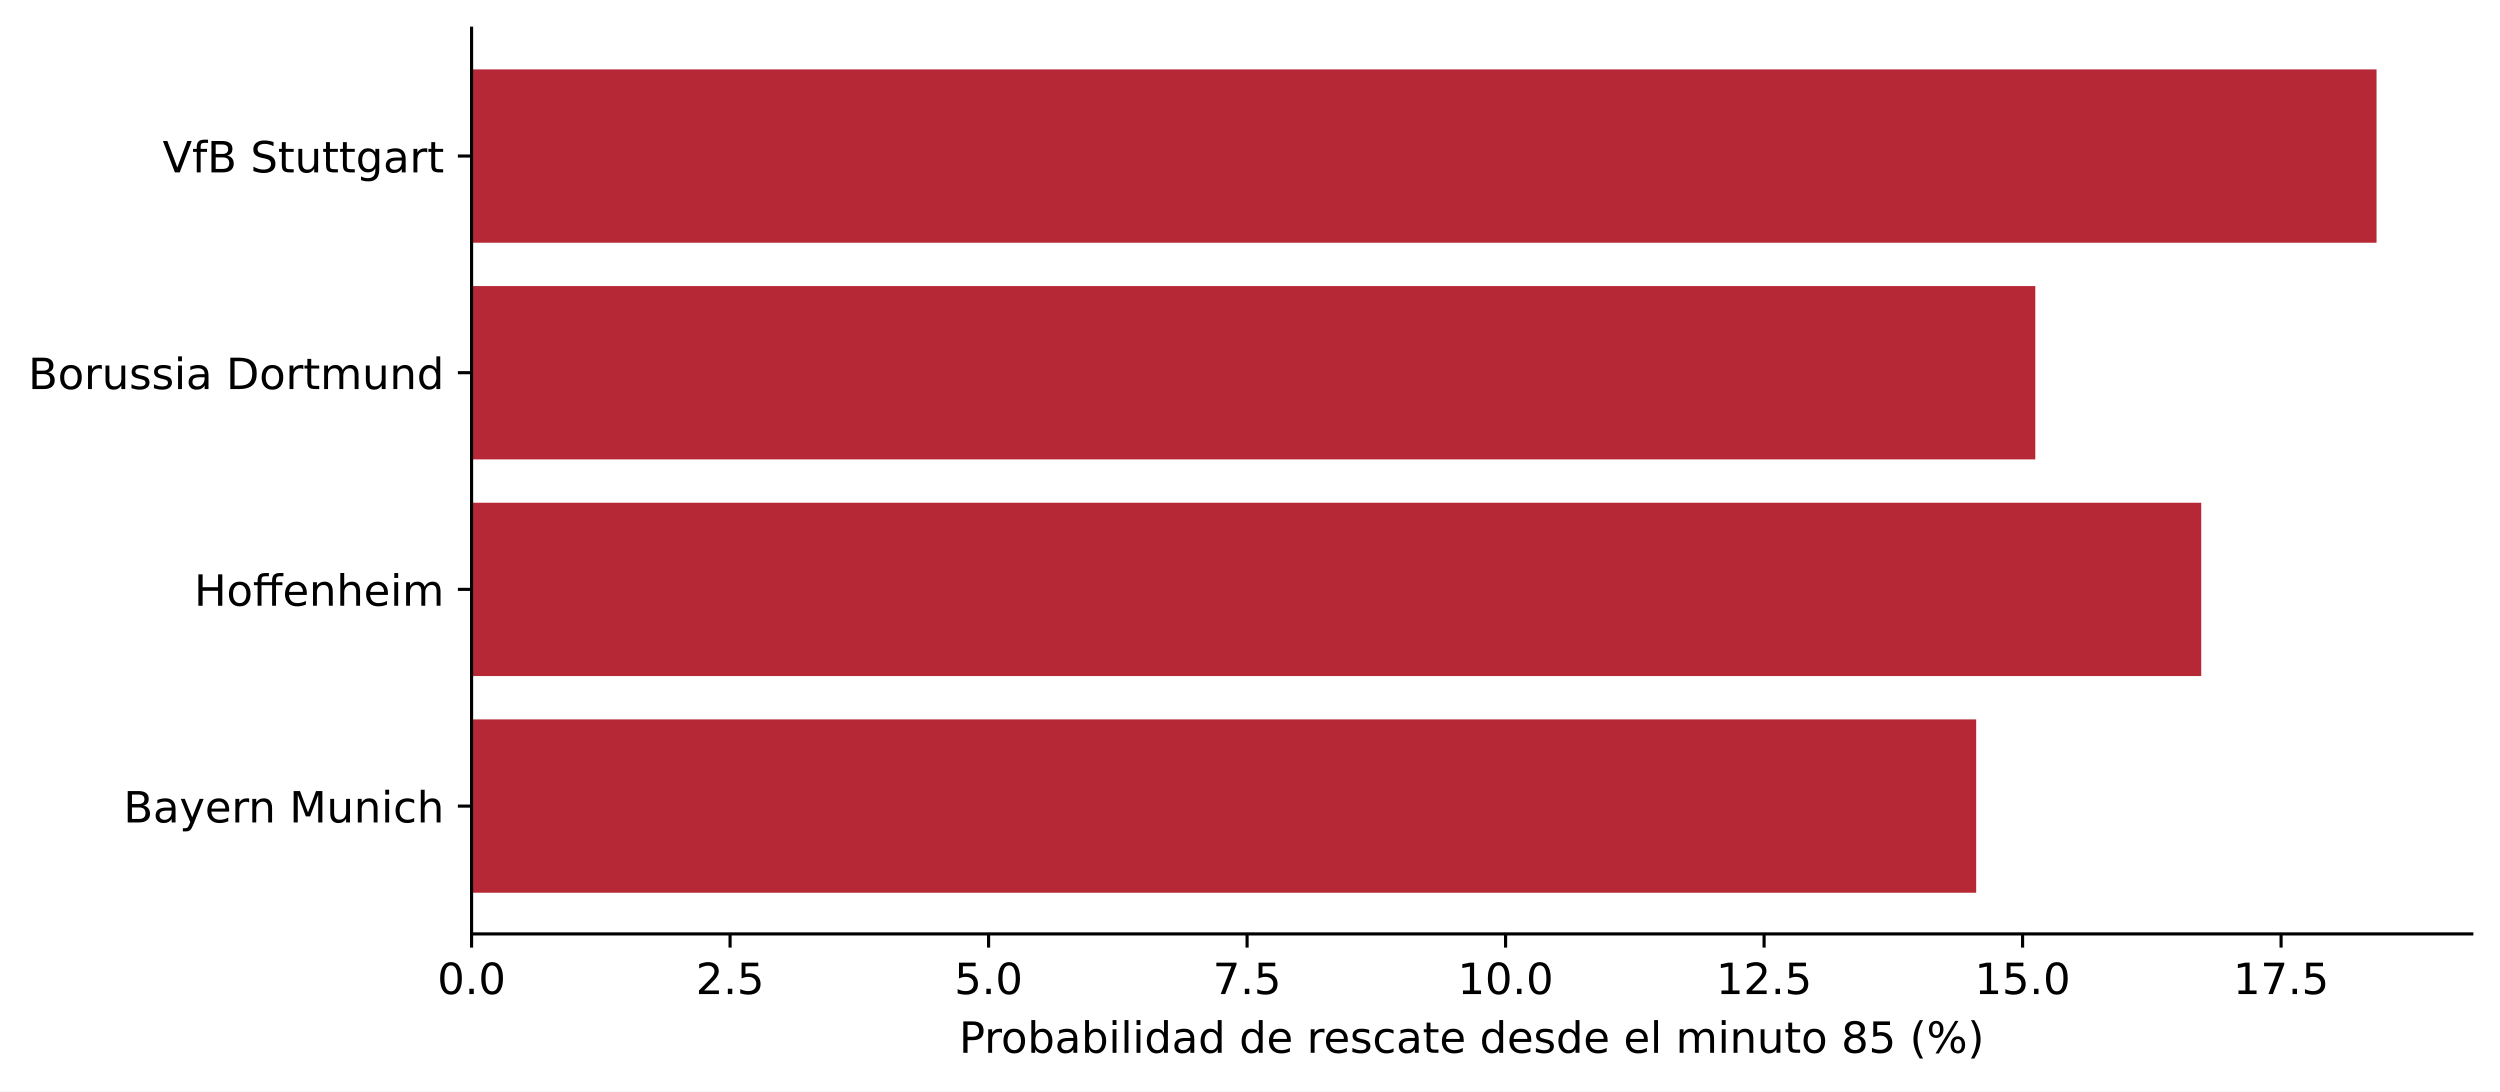
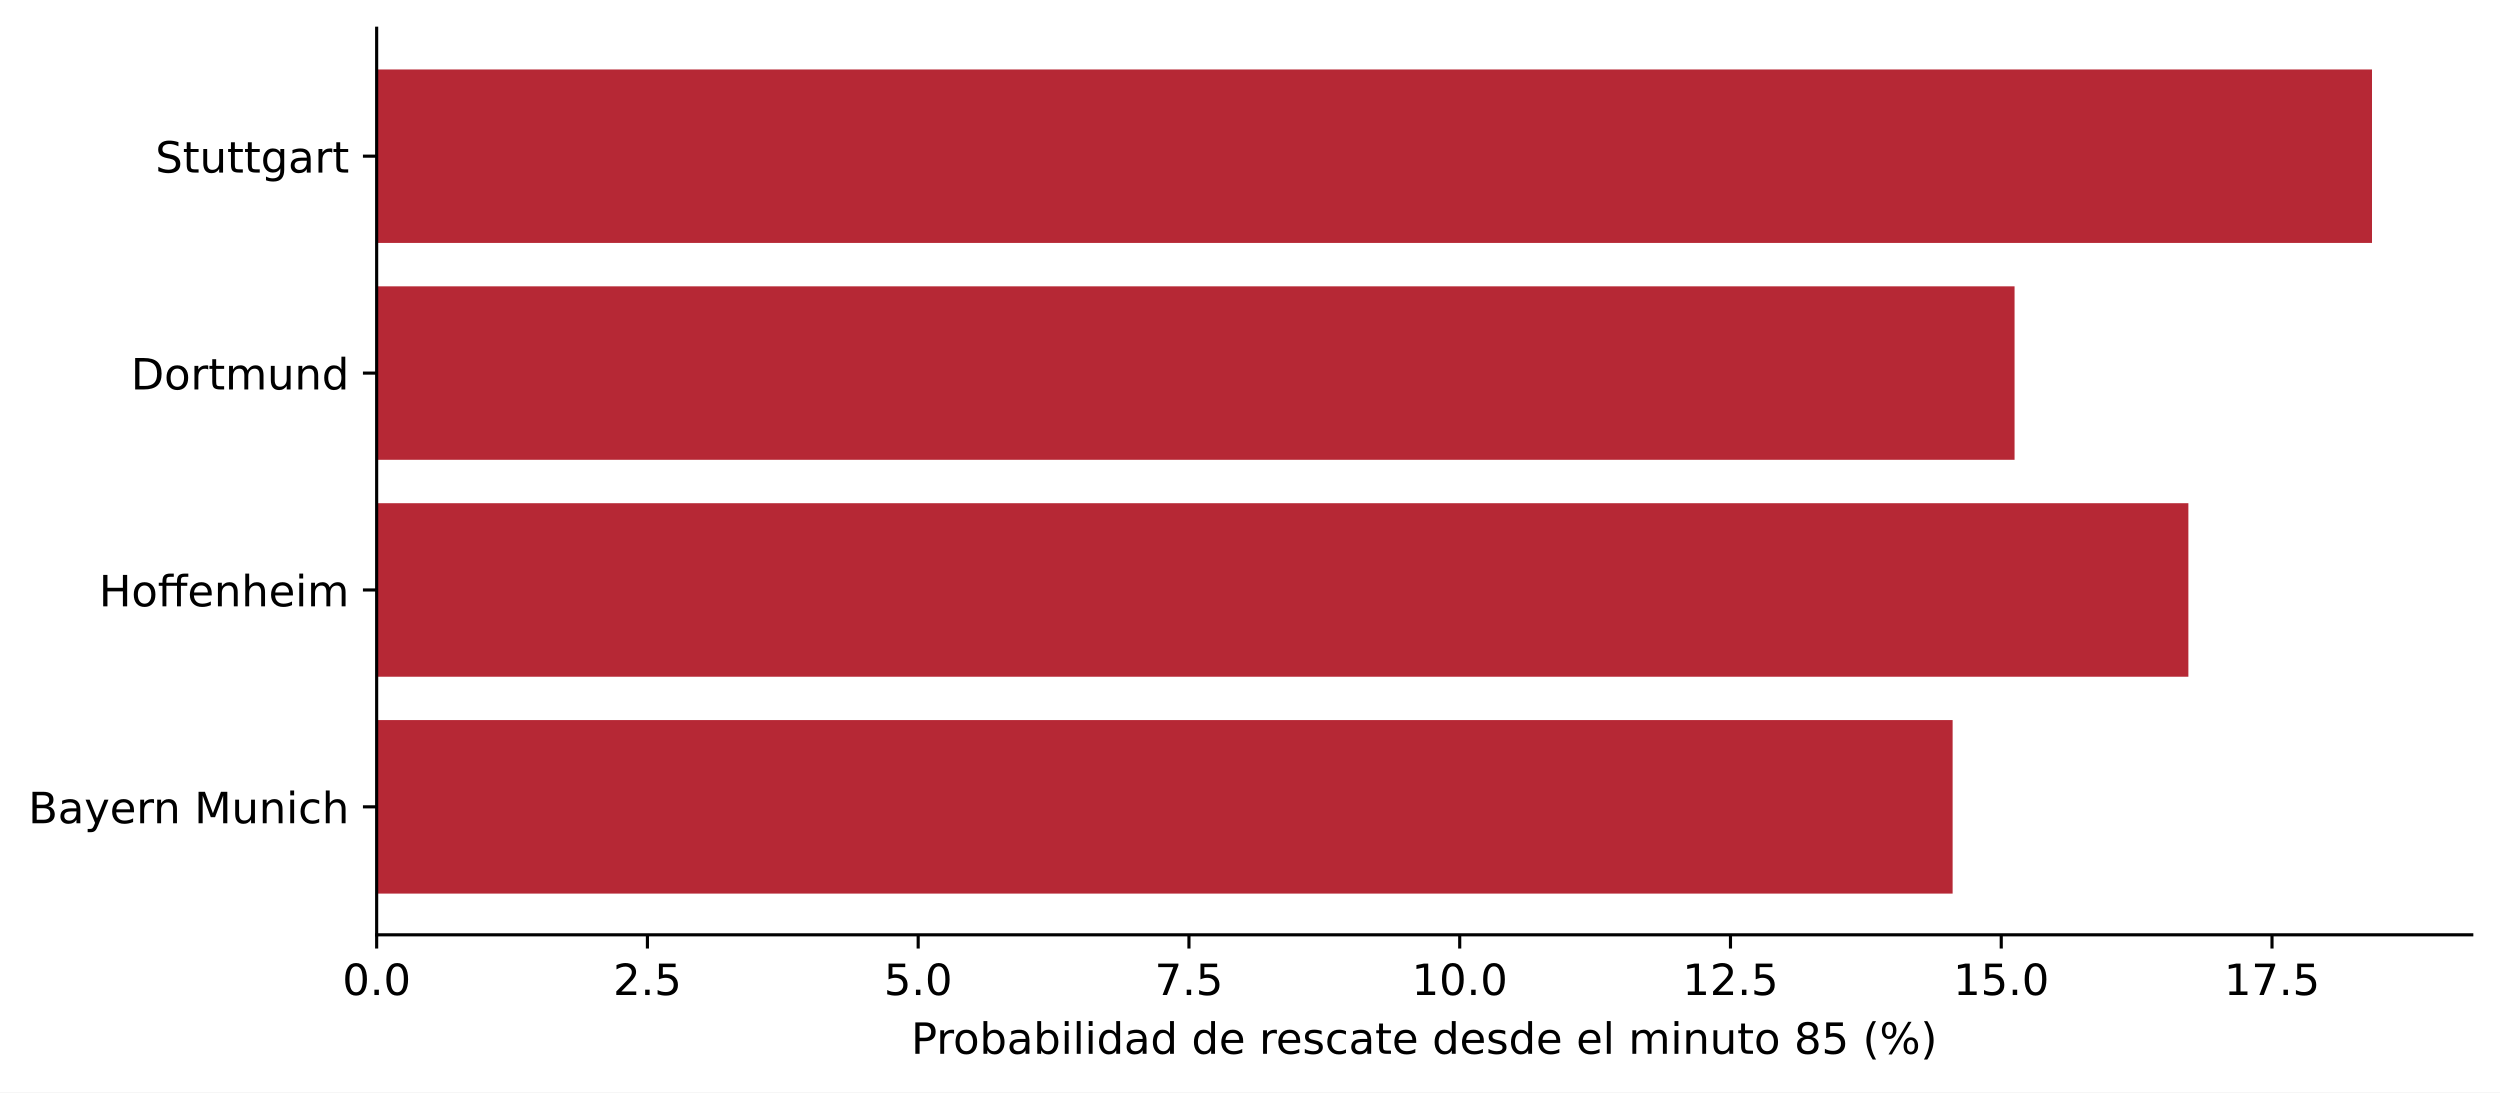
- <svg xmlns="http://www.w3.org/2000/svg" xmlns:xlink="http://www.w3.org/1999/xlink" width="638.28pt" height="278.641pt" viewBox="0 0 638.28 278.641" version="1.1">
+ <svg xmlns="http://www.w3.org/2000/svg" xmlns:xlink="http://www.w3.org/1999/xlink" width="637.668pt" height="278.641pt" viewBox="0 0 637.668 278.641" version="1.1">
  <defs>
    <style type="text/css">*{stroke-linejoin: round; stroke-linecap: butt}</style>
  </defs>
  <g id="figure_1">
    <g id="patch_1">
-       <path d="M 0 278.641  L 638.28 278.641  L 638.28 0  L 0 0  z " style="fill: #ffffff" />
+       <path d="M 0 278.641  L 637.668 278.641  L 637.668 0  L 0 0  z " style="fill: #ffffff" />
    </g>
    <g id="axes_1">
      <g id="patch_2">
-         <path d="M 120.4 238.44  L 631.08 238.44  L 631.08 7.2  L 120.4 7.2  z " style="fill: #ffffff" />
+         <path d="M 96.073 238.44  L 630.468 238.44  L 630.468 7.2  L 96.073 7.2  z " style="fill: #ffffff" />
      </g>
      <g id="patch_3">
-         <path d="M 120.4 227.929  L 504.54 227.929  L 504.54 183.673  L 120.4 183.673  z " clip-path="url(#p6937593d9c)" style="fill: #b62835" />
+         <path d="M 96.073 227.929  L 498.052 227.929  L 498.052 183.673  L 96.073 183.673  z " clip-path="url(#p69a62a0bf5)" style="fill: #b62835" />
      </g>
      <g id="patch_4">
-         <path d="M 120.4 172.609  L 562.003 172.609  L 562.003 128.352  L 120.4 128.352  z " clip-path="url(#p6937593d9c)" style="fill: #b62835" />
+         <path d="M 96.073 172.609  L 558.183 172.609  L 558.183 128.352  L 96.073 128.352  z " clip-path="url(#p69a62a0bf5)" style="fill: #b62835" />
      </g>
      <g id="patch_5">
-         <path d="M 120.4 117.288  L 519.637 117.288  L 519.637 73.031  L 120.4 73.031  z " clip-path="url(#p6937593d9c)" style="fill: #b62835" />
+         <path d="M 96.073 117.288  L 513.85 117.288  L 513.85 73.031  L 96.073 73.031  z " clip-path="url(#p69a62a0bf5)" style="fill: #b62835" />
      </g>
      <g id="patch_6">
-         <path d="M 120.4 61.967  L 606.762 61.967  L 606.762 17.711  L 120.4 17.711  z " clip-path="url(#p6937593d9c)" style="fill: #b62835" />
+         <path d="M 96.073 61.967  L 605.02 61.967  L 605.02 17.711  L 96.073 17.711  z " clip-path="url(#p69a62a0bf5)" style="fill: #b62835" />
      </g>
      <g id="matplotlib.axis_1">
        <g id="xtick_1">
          <g id="line2d_1">
            <defs>
-               <path id="m928271491a" d="M 0 0  L 0 3.5  " style="stroke: #000000; stroke-width: 0.8" />
+               <path id="m9d2b0fa4ab" d="M 0 0  L 0 3.5  " style="stroke: #000000; stroke-width: 0.8" />
            </defs>
            <g>
-               <use xlink:href="#m928271491a" x="120.4" y="238.44" style="stroke: #000000; stroke-width: 0.8" />
+               <use xlink:href="#m9d2b0fa4ab" x="96.073" y="238.44" style="stroke: #000000; stroke-width: 0.8" />
            </g>
          </g>
          <g id="text_1">
-             <g transform="translate(111.6531 253.7974) scale(0.11 -0.11)">
+             <g transform="translate(87.32594 253.7974) scale(0.11 -0.11)">
              <defs>
                <path id="DejaVuSans-13" d="M 2034 4250  Q 1547 4250 1301 3770  Q 1056 3291 1056 2328  Q 1056 1369 1301 889  Q 1547 409 2034 409  Q 2525 409 2770 889  Q 3016 1369 3016 2328  Q 3016 3291 2770 3770  Q 2525 4250 2034 4250  z M 2034 4750  Q 2819 4750 3233 4129  Q 3647 3509 3647 2328  Q 3647 1150 3233 529  Q 2819 -91 2034 -91  Q 1250 -91 836 529  Q 422 1150 422 2328  Q 422 3509 836 4129  Q 1250 4750 2034 4750  z " transform="scale(0.015625)" />
                <path id="DejaVuSans-11" d="M 684 794  L 1344 794  L 1344 0  L 684 0  L 684 794  z " transform="scale(0.015625)" />
              </defs>
              <use xlink:href="#DejaVuSans-13" />
              <use xlink:href="#DejaVuSans-11" transform="translate(63.625 0)" />
              <use xlink:href="#DejaVuSans-13" transform="translate(95.40625 0)" />
            </g>
          </g>
        </g>
        <g id="xtick_2">
          <g id="line2d_2">
            <g>
-               <use xlink:href="#m928271491a" x="186.398" y="238.44" style="stroke: #000000; stroke-width: 0.8" />
+               <use xlink:href="#m9d2b0fa4ab" x="165.136" y="238.44" style="stroke: #000000; stroke-width: 0.8" />
            </g>
          </g>
          <g id="text_2">
-             <g transform="translate(177.6515 253.7974) scale(0.11 -0.11)">
+             <g transform="translate(156.3891 253.7974) scale(0.11 -0.11)">
              <defs>
                <path id="DejaVuSans-15" d="M 1228 531  L 3431 531  L 3431 0  L 469 0  L 469 531  Q 828 903 1448 1529  Q 2069 2156 2228 2338  Q 2531 2678 2651 2914  Q 2772 3150 2772 3378  Q 2772 3750 2511 3984  Q 2250 4219 1831 4219  Q 1534 4219 1204 4116  Q 875 4013 500 3803  L 500 4441  Q 881 4594 1212 4672  Q 1544 4750 1819 4750  Q 2544 4750 2975 4387  Q 3406 4025 3406 3419  Q 3406 3131 3298 2873  Q 3191 2616 2906 2266  Q 2828 2175 2409 1742  Q 1991 1309 1228 531  z " transform="scale(0.015625)" />
                <path id="DejaVuSans-18" d="M 691 4666  L 3169 4666  L 3169 4134  L 1269 4134  L 1269 2991  Q 1406 3038 1543 3061  Q 1681 3084 1819 3084  Q 2600 3084 3056 2656  Q 3513 2228 3513 1497  Q 3513 744 3044 326  Q 2575 -91 1722 -91  Q 1428 -91 1123 -41  Q 819 9 494 109  L 494 744  Q 775 591 1075 516  Q 1375 441 1709 441  Q 2250 441 2565 725  Q 2881 1009 2881 1497  Q 2881 1984 2565 2268  Q 2250 2553 1709 2553  Q 1456 2553 1204 2497  Q 953 2441 691 2322  L 691 4666  z " transform="scale(0.015625)" />
              </defs>
              <use xlink:href="#DejaVuSans-15" />
              <use xlink:href="#DejaVuSans-11" transform="translate(63.625 0)" />
              <use xlink:href="#DejaVuSans-18" transform="translate(95.40625 0)" />
            </g>
          </g>
        </g>
        <g id="xtick_3">
          <g id="line2d_3">
            <g>
-               <use xlink:href="#m928271491a" x="252.397" y="238.44" style="stroke: #000000; stroke-width: 0.8" />
+               <use xlink:href="#m9d2b0fa4ab" x="234.199" y="238.44" style="stroke: #000000; stroke-width: 0.8" />
            </g>
          </g>
          <g id="text_3">
-             <g transform="translate(243.6498 253.7974) scale(0.11 -0.11)">
+             <g transform="translate(225.4523 253.7974) scale(0.11 -0.11)">
              <use xlink:href="#DejaVuSans-18" />
              <use xlink:href="#DejaVuSans-11" transform="translate(63.625 0)" />
              <use xlink:href="#DejaVuSans-13" transform="translate(95.40625 0)" />
            </g>
          </g>
        </g>
        <g id="xtick_4">
          <g id="line2d_4">
            <g>
-               <use xlink:href="#m928271491a" x="318.395" y="238.44" style="stroke: #000000; stroke-width: 0.8" />
+               <use xlink:href="#m9d2b0fa4ab" x="303.262" y="238.44" style="stroke: #000000; stroke-width: 0.8" />
            </g>
          </g>
          <g id="text_4">
-             <g transform="translate(309.6482 253.7974) scale(0.11 -0.11)">
+             <g transform="translate(294.5155 253.7974) scale(0.11 -0.11)">
              <defs>
                <path id="DejaVuSans-1a" d="M 525 4666  L 3525 4666  L 3525 4397  L 1831 0  L 1172 0  L 2766 4134  L 525 4134  L 525 4666  z " transform="scale(0.015625)" />
              </defs>
              <use xlink:href="#DejaVuSans-1a" />
              <use xlink:href="#DejaVuSans-11" transform="translate(63.625 0)" />
              <use xlink:href="#DejaVuSans-18" transform="translate(95.40625 0)" />
            </g>
          </g>
        </g>
        <g id="xtick_5">
          <g id="line2d_5">
            <g>
-               <use xlink:href="#m928271491a" x="384.393" y="238.44" style="stroke: #000000; stroke-width: 0.8" />
+               <use xlink:href="#m9d2b0fa4ab" x="372.325" y="238.44" style="stroke: #000000; stroke-width: 0.8" />
            </g>
          </g>
          <g id="text_5">
-             <g transform="translate(372.1472 253.7974) scale(0.11 -0.11)">
+             <g transform="translate(360.0793 253.7974) scale(0.11 -0.11)">
              <defs>
                <path id="DejaVuSans-14" d="M 794 531  L 1825 531  L 1825 4091  L 703 3866  L 703 4441  L 1819 4666  L 2450 4666  L 2450 531  L 3481 531  L 3481 0  L 794 0  L 794 531  z " transform="scale(0.015625)" />
              </defs>
              <use xlink:href="#DejaVuSans-14" />
              <use xlink:href="#DejaVuSans-13" transform="translate(63.625 0)" />
              <use xlink:href="#DejaVuSans-11" transform="translate(127.25 0)" />
              <use xlink:href="#DejaVuSans-13" transform="translate(159.0312 0)" />
            </g>
          </g>
        </g>
        <g id="xtick_6">
          <g id="line2d_6">
            <g>
-               <use xlink:href="#m928271491a" x="450.392" y="238.44" style="stroke: #000000; stroke-width: 0.8" />
+               <use xlink:href="#m9d2b0fa4ab" x="441.389" y="238.44" style="stroke: #000000; stroke-width: 0.8" />
            </g>
          </g>
          <g id="text_6">
-             <g transform="translate(438.1455 253.7974) scale(0.11 -0.11)">
+             <g transform="translate(429.1425 253.7974) scale(0.11 -0.11)">
              <use xlink:href="#DejaVuSans-14" />
              <use xlink:href="#DejaVuSans-15" transform="translate(63.625 0)" />
              <use xlink:href="#DejaVuSans-11" transform="translate(127.25 0)" />
              <use xlink:href="#DejaVuSans-18" transform="translate(159.0312 0)" />
            </g>
          </g>
        </g>
        <g id="xtick_7">
          <g id="line2d_7">
            <g>
-               <use xlink:href="#m928271491a" x="516.39" y="238.44" style="stroke: #000000; stroke-width: 0.8" />
+               <use xlink:href="#m9d2b0fa4ab" x="510.452" y="238.44" style="stroke: #000000; stroke-width: 0.8" />
            </g>
          </g>
          <g id="text_7">
-             <g transform="translate(504.1439 253.7974) scale(0.11 -0.11)">
+             <g transform="translate(498.2057 253.7974) scale(0.11 -0.11)">
              <use xlink:href="#DejaVuSans-14" />
              <use xlink:href="#DejaVuSans-18" transform="translate(63.625 0)" />
              <use xlink:href="#DejaVuSans-11" transform="translate(127.25 0)" />
              <use xlink:href="#DejaVuSans-13" transform="translate(159.0312 0)" />
            </g>
          </g>
        </g>
        <g id="xtick_8">
          <g id="line2d_8">
            <g>
-               <use xlink:href="#m928271491a" x="582.388" y="238.44" style="stroke: #000000; stroke-width: 0.8" />
+               <use xlink:href="#m9d2b0fa4ab" x="579.515" y="238.44" style="stroke: #000000; stroke-width: 0.8" />
            </g>
          </g>
          <g id="text_8">
-             <g transform="translate(570.1422 253.7974) scale(0.11 -0.11)">
+             <g transform="translate(567.2689 253.7974) scale(0.11 -0.11)">
              <use xlink:href="#DejaVuSans-14" />
              <use xlink:href="#DejaVuSans-1a" transform="translate(63.625 0)" />
              <use xlink:href="#DejaVuSans-11" transform="translate(127.25 0)" />
              <use xlink:href="#DejaVuSans-18" transform="translate(159.0312 0)" />
            </g>
          </g>
        </g>
        <g id="text_9">
-           <g transform="translate(244.8639 268.7983) scale(0.11 -0.11)">
+           <g transform="translate(232.3942 268.7983) scale(0.11 -0.11)">
            <defs>
              <path id="DejaVuSans-33" d="M 1259 4147  L 1259 2394  L 2053 2394  Q 2494 2394 2734 2622  Q 2975 2850 2975 3272  Q 2975 3691 2734 3919  Q 2494 4147 2053 4147  L 1259 4147  z M 628 4666  L 2053 4666  Q 2838 4666 3239 4311  Q 3641 3956 3641 3272  Q 3641 2581 3239 2228  Q 2838 1875 2053 1875  L 1259 1875  L 1259 0  L 628 0  L 628 4666  z " transform="scale(0.015625)" />
              <path id="DejaVuSans-55" d="M 2631 2963  Q 2534 3019 2420 3045  Q 2306 3072 2169 3072  Q 1681 3072 1420 2755  Q 1159 2438 1159 1844  L 1159 0  L 581 0  L 581 3500  L 1159 3500  L 1159 2956  Q 1341 3275 1631 3429  Q 1922 3584 2338 3584  Q 2397 3584 2469 3576  Q 2541 3569 2628 3553  L 2631 2963  z " transform="scale(0.015625)" />
              <path id="DejaVuSans-52" d="M 1959 3097  Q 1497 3097 1228 2736  Q 959 2375 959 1747  Q 959 1119 1226 758  Q 1494 397 1959 397  Q 2419 397 2687 759  Q 2956 1122 2956 1747  Q 2956 2369 2687 2733  Q 2419 3097 1959 3097  z M 1959 3584  Q 2709 3584 3137 3096  Q 3566 2609 3566 1747  Q 3566 888 3137 398  Q 2709 -91 1959 -91  Q 1206 -91 779 398  Q 353 888 353 1747  Q 353 2609 779 3096  Q 1206 3584 1959 3584  z " transform="scale(0.015625)" />
              <path id="DejaVuSans-45" d="M 3116 1747  Q 3116 2381 2855 2742  Q 2594 3103 2138 3103  Q 1681 3103 1420 2742  Q 1159 2381 1159 1747  Q 1159 1113 1420 752  Q 1681 391 2138 391  Q 2594 391 2855 752  Q 3116 1113 3116 1747  z M 1159 2969  Q 1341 3281 1617 3432  Q 1894 3584 2278 3584  Q 2916 3584 3314 3078  Q 3713 2572 3713 1747  Q 3713 922 3314 415  Q 2916 -91 2278 -91  Q 1894 -91 1617 61  Q 1341 213 1159 525  L 1159 0  L 581 0  L 581 4863  L 1159 4863  L 1159 2969  z " transform="scale(0.015625)" />
              <path id="DejaVuSans-44" d="M 2194 1759  Q 1497 1759 1228 1600  Q 959 1441 959 1056  Q 959 750 1161 570  Q 1363 391 1709 391  Q 2188 391 2477 730  Q 2766 1069 2766 1631  L 2766 1759  L 2194 1759  z M 3341 1997  L 3341 0  L 2766 0  L 2766 531  Q 2569 213 2275 61  Q 1981 -91 1556 -91  Q 1019 -91 701 211  Q 384 513 384 1019  Q 384 1609 779 1909  Q 1175 2209 1959 2209  L 2766 2209  L 2766 2266  Q 2766 2663 2505 2880  Q 2244 3097 1772 3097  Q 1472 3097 1187 3025  Q 903 2953 641 2809  L 641 3341  Q 956 3463 1253 3523  Q 1550 3584 1831 3584  Q 2591 3584 2966 3190  Q 3341 2797 3341 1997  z " transform="scale(0.015625)" />
              <path id="DejaVuSans-4c" d="M 603 3500  L 1178 3500  L 1178 0  L 603 0  L 603 3500  z M 603 4863  L 1178 4863  L 1178 4134  L 603 4134  L 603 4863  z " transform="scale(0.015625)" />
              <path id="DejaVuSans-4f" d="M 603 4863  L 1178 4863  L 1178 0  L 603 0  L 603 4863  z " transform="scale(0.015625)" />
              <path id="DejaVuSans-47" d="M 2906 2969  L 2906 4863  L 3481 4863  L 3481 0  L 2906 0  L 2906 525  Q 2725 213 2448 61  Q 2172 -91 1784 -91  Q 1150 -91 751 415  Q 353 922 353 1747  Q 353 2572 751 3078  Q 1150 3584 1784 3584  Q 2172 3584 2448 3432  Q 2725 3281 2906 2969  z M 947 1747  Q 947 1113 1208 752  Q 1469 391 1925 391  Q 2381 391 2643 752  Q 2906 1113 2906 1747  Q 2906 2381 2643 2742  Q 2381 3103 1925 3103  Q 1469 3103 1208 2742  Q 947 2381 947 1747  z " transform="scale(0.015625)" />
              <path id="DejaVuSans-3" transform="scale(0.015625)" />
              <path id="DejaVuSans-48" d="M 3597 1894  L 3597 1613  L 953 1613  Q 991 1019 1311 708  Q 1631 397 2203 397  Q 2534 397 2845 478  Q 3156 559 3463 722  L 3463 178  Q 3153 47 2828 -22  Q 2503 -91 2169 -91  Q 1331 -91 842 396  Q 353 884 353 1716  Q 353 2575 817 3079  Q 1281 3584 2069 3584  Q 2775 3584 3186 3129  Q 3597 2675 3597 1894  z M 3022 2063  Q 3016 2534 2758 2815  Q 2500 3097 2075 3097  Q 1594 3097 1305 2825  Q 1016 2553 972 2059  L 3022 2063  z " transform="scale(0.015625)" />
              <path id="DejaVuSans-56" d="M 2834 3397  L 2834 2853  Q 2591 2978 2328 3040  Q 2066 3103 1784 3103  Q 1356 3103 1142 2972  Q 928 2841 928 2578  Q 928 2378 1081 2264  Q 1234 2150 1697 2047  L 1894 2003  Q 2506 1872 2764 1633  Q 3022 1394 3022 966  Q 3022 478 2636 193  Q 2250 -91 1575 -91  Q 1294 -91 989 -36  Q 684 19 347 128  L 347 722  Q 666 556 975 473  Q 1284 391 1588 391  Q 1994 391 2212 530  Q 2431 669 2431 922  Q 2431 1156 2273 1281  Q 2116 1406 1581 1522  L 1381 1569  Q 847 1681 609 1914  Q 372 2147 372 2553  Q 372 3047 722 3315  Q 1072 3584 1716 3584  Q 2034 3584 2315 3537  Q 2597 3491 2834 3397  z " transform="scale(0.015625)" />
              <path id="DejaVuSans-46" d="M 3122 3366  L 3122 2828  Q 2878 2963 2633 3030  Q 2388 3097 2138 3097  Q 1578 3097 1268 2742  Q 959 2388 959 1747  Q 959 1106 1268 751  Q 1578 397 2138 397  Q 2388 397 2633 464  Q 2878 531 3122 666  L 3122 134  Q 2881 22 2623 -34  Q 2366 -91 2075 -91  Q 1284 -91 818 406  Q 353 903 353 1747  Q 353 2603 823 3093  Q 1294 3584 2113 3584  Q 2378 3584 2631 3529  Q 2884 3475 3122 3366  z " transform="scale(0.015625)" />
              <path id="DejaVuSans-57" d="M 1172 4494  L 1172 3500  L 2356 3500  L 2356 3053  L 1172 3053  L 1172 1153  Q 1172 725 1289 603  Q 1406 481 1766 481  L 2356 481  L 2356 0  L 1766 0  Q 1100 0 847 248  Q 594 497 594 1153  L 594 3053  L 172 3053  L 172 3500  L 594 3500  L 594 4494  L 1172 4494  z " transform="scale(0.015625)" />
              <path id="DejaVuSans-50" d="M 3328 2828  Q 3544 3216 3844 3400  Q 4144 3584 4550 3584  Q 5097 3584 5394 3201  Q 5691 2819 5691 2113  L 5691 0  L 5113 0  L 5113 2094  Q 5113 2597 4934 2840  Q 4756 3084 4391 3084  Q 3944 3084 3684 2787  Q 3425 2491 3425 1978  L 3425 0  L 2847 0  L 2847 2094  Q 2847 2600 2669 2842  Q 2491 3084 2119 3084  Q 1678 3084 1418 2786  Q 1159 2488 1159 1978  L 1159 0  L 581 0  L 581 3500  L 1159 3500  L 1159 2956  Q 1356 3278 1631 3431  Q 1906 3584 2284 3584  Q 2666 3584 2933 3390  Q 3200 3197 3328 2828  z " transform="scale(0.015625)" />
              <path id="DejaVuSans-51" d="M 3513 2113  L 3513 0  L 2938 0  L 2938 2094  Q 2938 2591 2744 2837  Q 2550 3084 2163 3084  Q 1697 3084 1428 2787  Q 1159 2491 1159 1978  L 1159 0  L 581 0  L 581 3500  L 1159 3500  L 1159 2956  Q 1366 3272 1645 3428  Q 1925 3584 2291 3584  Q 2894 3584 3203 3211  Q 3513 2838 3513 2113  z " transform="scale(0.015625)" />
              <path id="DejaVuSans-58" d="M 544 1381  L 544 3500  L 1119 3500  L 1119 1403  Q 1119 906 1312 657  Q 1506 409 1894 409  Q 2359 409 2629 706  Q 2900 1003 2900 1516  L 2900 3500  L 3475 3500  L 3475 0  L 2900 0  L 2900 538  Q 2691 219 2414 64  Q 2138 -91 1772 -91  Q 1169 -91 856 284  Q 544 659 544 1381  z M 1991 3584  L 1991 3584  z " transform="scale(0.015625)" />
              <path id="DejaVuSans-1b" d="M 2034 2216  Q 1584 2216 1326 1975  Q 1069 1734 1069 1313  Q 1069 891 1326 650  Q 1584 409 2034 409  Q 2484 409 2743 651  Q 3003 894 3003 1313  Q 3003 1734 2745 1975  Q 2488 2216 2034 2216  z M 1403 2484  Q 997 2584 770 2862  Q 544 3141 544 3541  Q 544 4100 942 4425  Q 1341 4750 2034 4750  Q 2731 4750 3128 4425  Q 3525 4100 3525 3541  Q 3525 3141 3298 2862  Q 3072 2584 2669 2484  Q 3125 2378 3379 2068  Q 3634 1759 3634 1313  Q 3634 634 3220 271  Q 2806 -91 2034 -91  Q 1263 -91 848 271  Q 434 634 434 1313  Q 434 1759 690 2068  Q 947 2378 1403 2484  z M 1172 3481  Q 1172 3119 1398 2916  Q 1625 2713 2034 2713  Q 2441 2713 2670 2916  Q 2900 3119 2900 3481  Q 2900 3844 2670 4047  Q 2441 4250 2034 4250  Q 1625 4250 1398 4047  Q 1172 3844 1172 3481  z " transform="scale(0.015625)" />
              <path id="DejaVuSans-b" d="M 1984 4856  Q 1566 4138 1362 3434  Q 1159 2731 1159 2009  Q 1159 1288 1364 580  Q 1569 -128 1984 -844  L 1484 -844  Q 1016 -109 783 600  Q 550 1309 550 2009  Q 550 2706 781 3412  Q 1013 4119 1484 4856  L 1984 4856  z " transform="scale(0.015625)" />
              <path id="DejaVuSans-8" d="M 4653 2053  Q 4381 2053 4226 1822  Q 4072 1591 4072 1178  Q 4072 772 4226 539  Q 4381 306 4653 306  Q 4919 306 5073 539  Q 5228 772 5228 1178  Q 5228 1588 5073 1820  Q 4919 2053 4653 2053  z M 4653 2450  Q 5147 2450 5437 2106  Q 5728 1763 5728 1178  Q 5728 594 5436 251  Q 5144 -91 4653 -91  Q 4153 -91 3862 251  Q 3572 594 3572 1178  Q 3572 1766 3864 2108  Q 4156 2450 4653 2450  z M 1428 4353  Q 1159 4353 1004 4120  Q 850 3888 850 3481  Q 850 3069 1003 2837  Q 1156 2606 1428 2606  Q 1700 2606 1854 2837  Q 2009 3069 2009 3481  Q 2009 3884 1853 4118  Q 1697 4353 1428 4353  z M 4250 4750  L 4750 4750  L 1831 -91  L 1331 -91  L 4250 4750  z M 1428 4750  Q 1922 4750 2215 4408  Q 2509 4066 2509 3481  Q 2509 2891 2217 2550  Q 1925 2209 1428 2209  Q 931 2209 642 2551  Q 353 2894 353 3481  Q 353 4063 643 4406  Q 934 4750 1428 4750  z " transform="scale(0.015625)" />
              <path id="DejaVuSans-c" d="M 513 4856  L 1013 4856  Q 1481 4119 1714 3412  Q 1947 2706 1947 2009  Q 1947 1309 1714 600  Q 1481 -109 1013 -844  L 513 -844  Q 928 -128 1133 580  Q 1338 1288 1338 2009  Q 1338 2731 1133 3434  Q 928 4138 513 4856  z " transform="scale(0.015625)" />
            </defs>
            <use xlink:href="#DejaVuSans-33" />
            <use xlink:href="#DejaVuSans-55" transform="translate(58.54688 0)" />
            <use xlink:href="#DejaVuSans-52" transform="translate(97.45312 0)" />
            <use xlink:href="#DejaVuSans-45" transform="translate(158.6406 0)" />
            <use xlink:href="#DejaVuSans-44" transform="translate(222.125 0)" />
            <use xlink:href="#DejaVuSans-45" transform="translate(283.4062 0)" />
            <use xlink:href="#DejaVuSans-4c" transform="translate(346.8906 0)" />
            <use xlink:href="#DejaVuSans-4f" transform="translate(374.6719 0)" />
            <use xlink:href="#DejaVuSans-4c" transform="translate(402.4531 0)" />
            <use xlink:href="#DejaVuSans-47" transform="translate(430.2344 0)" />
            <use xlink:href="#DejaVuSans-44" transform="translate(493.7188 0)" />
            <use xlink:href="#DejaVuSans-47" transform="translate(555 0)" />
            <use xlink:href="#DejaVuSans-3" transform="translate(618.4844 0)" />
            <use xlink:href="#DejaVuSans-47" transform="translate(650.2656 0)" />
            <use xlink:href="#DejaVuSans-48" transform="translate(713.75 0)" />
            <use xlink:href="#DejaVuSans-3" transform="translate(775.2812 0)" />
            <use xlink:href="#DejaVuSans-55" transform="translate(807.0625 0)" />
            <use xlink:href="#DejaVuSans-48" transform="translate(845.9688 0)" />
            <use xlink:href="#DejaVuSans-56" transform="translate(907.5 0)" />
            <use xlink:href="#DejaVuSans-46" transform="translate(959.5938 0)" />
            <use xlink:href="#DejaVuSans-44" transform="translate(1014.578 0)" />
            <use xlink:href="#DejaVuSans-57" transform="translate(1075.859 0)" />
            <use xlink:href="#DejaVuSans-48" transform="translate(1115.062 0)" />
            <use xlink:href="#DejaVuSans-3" transform="translate(1176.594 0)" />
            <use xlink:href="#DejaVuSans-47" transform="translate(1208.375 0)" />
            <use xlink:href="#DejaVuSans-48" transform="translate(1271.859 0)" />
            <use xlink:href="#DejaVuSans-56" transform="translate(1333.391 0)" />
            <use xlink:href="#DejaVuSans-47" transform="translate(1385.484 0)" />
            <use xlink:href="#DejaVuSans-48" transform="translate(1448.969 0)" />
            <use xlink:href="#DejaVuSans-3" transform="translate(1510.5 0)" />
            <use xlink:href="#DejaVuSans-48" transform="translate(1542.281 0)" />
            <use xlink:href="#DejaVuSans-4f" transform="translate(1603.812 0)" />
            <use xlink:href="#DejaVuSans-3" transform="translate(1631.594 0)" />
            <use xlink:href="#DejaVuSans-50" transform="translate(1663.375 0)" />
            <use xlink:href="#DejaVuSans-4c" transform="translate(1760.781 0)" />
            <use xlink:href="#DejaVuSans-51" transform="translate(1788.562 0)" />
            <use xlink:href="#DejaVuSans-58" transform="translate(1851.938 0)" />
            <use xlink:href="#DejaVuSans-57" transform="translate(1915.312 0)" />
            <use xlink:href="#DejaVuSans-52" transform="translate(1954.516 0)" />
            <use xlink:href="#DejaVuSans-3" transform="translate(2015.703 0)" />
            <use xlink:href="#DejaVuSans-1b" transform="translate(2047.484 0)" />
            <use xlink:href="#DejaVuSans-18" transform="translate(2111.109 0)" />
            <use xlink:href="#DejaVuSans-3" transform="translate(2174.734 0)" />
            <use xlink:href="#DejaVuSans-b" transform="translate(2206.516 0)" />
            <use xlink:href="#DejaVuSans-8" transform="translate(2245.531 0)" />
            <use xlink:href="#DejaVuSans-c" transform="translate(2340.547 0)" />
          </g>
        </g>
      </g>
      <g id="matplotlib.axis_2">
        <g id="ytick_1">
          <g id="line2d_9">
            <defs>
-               <path id="m231b151fe4" d="M 0 0  L -3.5 0  " style="stroke: #000000; stroke-width: 0.8" />
+               <path id="me3d03ad039" d="M 0 0  L -3.5 0  " style="stroke: #000000; stroke-width: 0.8" />
            </defs>
            <g>
-               <use xlink:href="#m231b151fe4" x="120.4" y="205.801" style="stroke: #000000; stroke-width: 0.8" />
+               <use xlink:href="#me3d03ad039" x="96.073" y="205.801" style="stroke: #000000; stroke-width: 0.8" />
            </g>
          </g>
          <g id="text_10">
-             <g transform="translate(31.52719 209.98) scale(0.11 -0.11)">
+             <g transform="translate(7.2 209.98) scale(0.11 -0.11)">
              <defs>
                <path id="DejaVuSans-25" d="M 1259 2228  L 1259 519  L 2272 519  Q 2781 519 3026 730  Q 3272 941 3272 1375  Q 3272 1813 3026 2020  Q 2781 2228 2272 2228  L 1259 2228  z M 1259 4147  L 1259 2741  L 2194 2741  Q 2656 2741 2882 2914  Q 3109 3088 3109 3444  Q 3109 3797 2882 3972  Q 2656 4147 2194 4147  L 1259 4147  z M 628 4666  L 2241 4666  Q 2963 4666 3353 4366  Q 3744 4066 3744 3513  Q 3744 3084 3544 2831  Q 3344 2578 2956 2516  Q 3422 2416 3680 2098  Q 3938 1781 3938 1306  Q 3938 681 3513 340  Q 3088 0 2303 0  L 628 0  L 628 4666  z " transform="scale(0.015625)" />
                <path id="DejaVuSans-5c" d="M 2059 -325  Q 1816 -950 1584 -1140  Q 1353 -1331 966 -1331  L 506 -1331  L 506 -850  L 844 -850  Q 1081 -850 1212 -737  Q 1344 -625 1503 -206  L 1606 56  L 191 3500  L 800 3500  L 1894 763  L 2988 3500  L 3597 3500  L 2059 -325  z " transform="scale(0.015625)" />
                <path id="DejaVuSans-30" d="M 628 4666  L 1569 4666  L 2759 1491  L 3956 4666  L 4897 4666  L 4897 0  L 4281 0  L 4281 4097  L 3078 897  L 2444 897  L 1241 4097  L 1241 0  L 628 0  L 628 4666  z " transform="scale(0.015625)" />
                <path id="DejaVuSans-4b" d="M 3513 2113  L 3513 0  L 2938 0  L 2938 2094  Q 2938 2591 2744 2837  Q 2550 3084 2163 3084  Q 1697 3084 1428 2787  Q 1159 2491 1159 1978  L 1159 0  L 581 0  L 581 4863  L 1159 4863  L 1159 2956  Q 1366 3272 1645 3428  Q 1925 3584 2291 3584  Q 2894 3584 3203 3211  Q 3513 2838 3513 2113  z " transform="scale(0.015625)" />
              </defs>
              <use xlink:href="#DejaVuSans-25" />
              <use xlink:href="#DejaVuSans-44" transform="translate(68.60938 0)" />
              <use xlink:href="#DejaVuSans-5c" transform="translate(129.8906 0)" />
              <use xlink:href="#DejaVuSans-48" transform="translate(189.0781 0)" />
              <use xlink:href="#DejaVuSans-55" transform="translate(250.6094 0)" />
              <use xlink:href="#DejaVuSans-51" transform="translate(289.9688 0)" />
              <use xlink:href="#DejaVuSans-3" transform="translate(353.3438 0)" />
              <use xlink:href="#DejaVuSans-30" transform="translate(385.125 0)" />
              <use xlink:href="#DejaVuSans-58" transform="translate(471.4062 0)" />
              <use xlink:href="#DejaVuSans-51" transform="translate(534.7812 0)" />
              <use xlink:href="#DejaVuSans-4c" transform="translate(598.1562 0)" />
              <use xlink:href="#DejaVuSans-46" transform="translate(625.9375 0)" />
              <use xlink:href="#DejaVuSans-4b" transform="translate(680.9219 0)" />
            </g>
          </g>
        </g>
        <g id="ytick_2">
          <g id="line2d_10">
            <g>
-               <use xlink:href="#m231b151fe4" x="120.4" y="150.48" style="stroke: #000000; stroke-width: 0.8" />
+               <use xlink:href="#me3d03ad039" x="96.073" y="150.48" style="stroke: #000000; stroke-width: 0.8" />
            </g>
          </g>
          <g id="text_11">
-             <g transform="translate(49.56891 154.6594) scale(0.11 -0.11)">
+             <g transform="translate(25.24172 154.6594) scale(0.11 -0.11)">
              <defs>
                <path id="DejaVuSans-2b" d="M 628 4666  L 1259 4666  L 1259 2753  L 3553 2753  L 3553 4666  L 4184 4666  L 4184 0  L 3553 0  L 3553 2222  L 1259 2222  L 1259 0  L 628 0  L 628 4666  z " transform="scale(0.015625)" />
                <path id="DejaVuSans-13ae" d="M 4531 4863  L 4531 4384  L 3981 4384  Q 3672 4384 3551 4259  Q 3431 4134 3431 3809  L 3431 3500  L 4378 3500  L 4378 3053  L 3431 3053  L 3431 0  L 2853 0  L 2853 3053  L 1275 3053  L 1275 0  L 697 0  L 697 3053  L 147 3053  L 147 3500  L 697 3500  L 697 3744  Q 697 4328 969 4595  Q 1241 4863 1831 4863  L 2375 4863  L 2375 4384  L 1825 4384  Q 1516 4384 1394 4259  Q 1275 4134 1275 3809  L 1275 3500  L 2853 3500  L 2853 3744  Q 2853 4328 3125 4595  Q 3397 4863 3988 4863  L 4531 4863  z " transform="scale(0.015625)" />
              </defs>
              <use xlink:href="#DejaVuSans-2b" />
              <use xlink:href="#DejaVuSans-52" transform="translate(75.20312 0)" />
              <use xlink:href="#DejaVuSans-13ae" transform="translate(136.3906 0)" />
              <use xlink:href="#DejaVuSans-48" transform="translate(205.2812 0)" />
              <use xlink:href="#DejaVuSans-51" transform="translate(266.8125 0)" />
              <use xlink:href="#DejaVuSans-4b" transform="translate(330.1875 0)" />
              <use xlink:href="#DejaVuSans-48" transform="translate(393.5625 0)" />
              <use xlink:href="#DejaVuSans-4c" transform="translate(455.0938 0)" />
              <use xlink:href="#DejaVuSans-50" transform="translate(482.875 0)" />
            </g>
          </g>
        </g>
        <g id="ytick_3">
          <g id="line2d_11">
            <g>
-               <use xlink:href="#m231b151fe4" x="120.4" y="95.16" style="stroke: #000000; stroke-width: 0.8" />
+               <use xlink:href="#me3d03ad039" x="96.073" y="95.16" style="stroke: #000000; stroke-width: 0.8" />
            </g>
          </g>
          <g id="text_12">
-             <g transform="translate(7.2 99.33885) scale(0.11 -0.11)">
+             <g transform="translate(33.39719 99.33885) scale(0.11 -0.11)">
              <defs>
                <path id="DejaVuSans-27" d="M 1259 4147  L 1259 519  L 2022 519  Q 2988 519 3436 956  Q 3884 1394 3884 2338  Q 3884 3275 3436 3711  Q 2988 4147 2022 4147  L 1259 4147  z M 628 4666  L 1925 4666  Q 3281 4666 3915 4102  Q 4550 3538 4550 2338  Q 4550 1131 3912 565  Q 3275 0 1925 0  L 628 0  L 628 4666  z " transform="scale(0.015625)" />
              </defs>
-               <use xlink:href="#DejaVuSans-25" />
-               <use xlink:href="#DejaVuSans-52" transform="translate(68.60938 0)" />
-               <use xlink:href="#DejaVuSans-55" transform="translate(129.7969 0)" />
-               <use xlink:href="#DejaVuSans-58" transform="translate(170.9062 0)" />
-               <use xlink:href="#DejaVuSans-56" transform="translate(234.2812 0)" />
-               <use xlink:href="#DejaVuSans-56" transform="translate(286.375 0)" />
-               <use xlink:href="#DejaVuSans-4c" transform="translate(338.4688 0)" />
-               <use xlink:href="#DejaVuSans-44" transform="translate(366.25 0)" />
-               <use xlink:href="#DejaVuSans-3" transform="translate(427.5312 0)" />
-               <use xlink:href="#DejaVuSans-27" transform="translate(459.3125 0)" />
-               <use xlink:href="#DejaVuSans-52" transform="translate(536.3125 0)" />
-               <use xlink:href="#DejaVuSans-55" transform="translate(597.5 0)" />
-               <use xlink:href="#DejaVuSans-57" transform="translate(638.6094 0)" />
-               <use xlink:href="#DejaVuSans-50" transform="translate(677.8125 0)" />
-               <use xlink:href="#DejaVuSans-58" transform="translate(775.2188 0)" />
-               <use xlink:href="#DejaVuSans-51" transform="translate(838.5938 0)" />
-               <use xlink:href="#DejaVuSans-47" transform="translate(901.9688 0)" />
+               <use xlink:href="#DejaVuSans-27" />
+               <use xlink:href="#DejaVuSans-52" transform="translate(77 0)" />
+               <use xlink:href="#DejaVuSans-55" transform="translate(138.1875 0)" />
+               <use xlink:href="#DejaVuSans-57" transform="translate(179.2969 0)" />
+               <use xlink:href="#DejaVuSans-50" transform="translate(218.5 0)" />
+               <use xlink:href="#DejaVuSans-58" transform="translate(315.9062 0)" />
+               <use xlink:href="#DejaVuSans-51" transform="translate(379.2812 0)" />
+               <use xlink:href="#DejaVuSans-47" transform="translate(442.6562 0)" />
            </g>
          </g>
        </g>
        <g id="ytick_4">
          <g id="line2d_12">
            <g>
-               <use xlink:href="#m231b151fe4" x="120.4" y="39.839" style="stroke: #000000; stroke-width: 0.8" />
+               <use xlink:href="#me3d03ad039" x="96.073" y="39.839" style="stroke: #000000; stroke-width: 0.8" />
            </g>
          </g>
          <g id="text_13">
-             <g transform="translate(41.50969 44.01828) scale(0.11 -0.11)">
-               <defs>
-                 <path id="DejaVuSans-39" d="M 1831 0  L 50 4666  L 709 4666  L 2188 738  L 3669 4666  L 4325 4666  L 2547 0  L 1831 0  z " transform="scale(0.015625)" />
-                 <path id="DejaVuSans-49" d="M 2375 4863  L 2375 4384  L 1825 4384  Q 1516 4384 1395 4259  Q 1275 4134 1275 3809  L 1275 3500  L 2222 3500  L 2222 3053  L 1275 3053  L 1275 0  L 697 0  L 697 3053  L 147 3053  L 147 3500  L 697 3500  L 697 3744  Q 697 4328 969 4595  Q 1241 4863 1831 4863  L 2375 4863  z " transform="scale(0.015625)" />
+             <g transform="translate(39.6225 44.01785) scale(0.11 -0.11)">
+               <defs>
                <path id="DejaVuSans-36" d="M 3425 4513  L 3425 3897  Q 3066 4069 2747 4153  Q 2428 4238 2131 4238  Q 1616 4238 1336 4038  Q 1056 3838 1056 3469  Q 1056 3159 1242 3001  Q 1428 2844 1947 2747  L 2328 2669  Q 3034 2534 3370 2195  Q 3706 1856 3706 1288  Q 3706 609 3251 259  Q 2797 -91 1919 -91  Q 1588 -91 1214 -16  Q 841 59 441 206  L 441 856  Q 825 641 1194 531  Q 1563 422 1919 422  Q 2459 422 2753 634  Q 3047 847 3047 1241  Q 3047 1584 2836 1778  Q 2625 1972 2144 2069  L 1759 2144  Q 1053 2284 737 2584  Q 422 2884 422 3419  Q 422 4038 858 4394  Q 1294 4750 2059 4750  Q 2388 4750 2728 4690  Q 3069 4631 3425 4513  z " transform="scale(0.015625)" />
                <path id="DejaVuSans-4a" d="M 2906 1791  Q 2906 2416 2648 2759  Q 2391 3103 1925 3103  Q 1463 3103 1205 2759  Q 947 2416 947 1791  Q 947 1169 1205 825  Q 1463 481 1925 481  Q 2391 481 2648 825  Q 2906 1169 2906 1791  z M 3481 434  Q 3481 -459 3084 -895  Q 2688 -1331 1869 -1331  Q 1566 -1331 1297 -1286  Q 1028 -1241 775 -1147  L 775 -588  Q 1028 -725 1275 -790  Q 1522 -856 1778 -856  Q 2344 -856 2625 -561  Q 2906 -266 2906 331  L 2906 616  Q 2728 306 2450 153  Q 2172 0 1784 0  Q 1141 0 747 490  Q 353 981 353 1791  Q 353 2603 747 3093  Q 1141 3584 1784 3584  Q 2172 3584 2450 3431  Q 2728 3278 2906 2969  L 2906 3500  L 3481 3500  L 3481 434  z " transform="scale(0.015625)" />
              </defs>
-               <use xlink:href="#DejaVuSans-39" />
-               <use xlink:href="#DejaVuSans-49" transform="translate(68.40625 0)" />
-               <use xlink:href="#DejaVuSans-25" transform="translate(103.6094 0)" />
-               <use xlink:href="#DejaVuSans-3" transform="translate(172.2188 0)" />
-               <use xlink:href="#DejaVuSans-36" transform="translate(204 0)" />
-               <use xlink:href="#DejaVuSans-57" transform="translate(267.4844 0)" />
-               <use xlink:href="#DejaVuSans-58" transform="translate(306.6875 0)" />
-               <use xlink:href="#DejaVuSans-57" transform="translate(370.0625 0)" />
-               <use xlink:href="#DejaVuSans-57" transform="translate(409.2656 0)" />
-               <use xlink:href="#DejaVuSans-4a" transform="translate(448.4688 0)" />
-               <use xlink:href="#DejaVuSans-44" transform="translate(511.9531 0)" />
-               <use xlink:href="#DejaVuSans-55" transform="translate(573.2344 0)" />
-               <use xlink:href="#DejaVuSans-57" transform="translate(614.3438 0)" />
+               <use xlink:href="#DejaVuSans-36" />
+               <use xlink:href="#DejaVuSans-57" transform="translate(63.48438 0)" />
+               <use xlink:href="#DejaVuSans-58" transform="translate(102.6875 0)" />
+               <use xlink:href="#DejaVuSans-57" transform="translate(166.0625 0)" />
+               <use xlink:href="#DejaVuSans-57" transform="translate(205.2656 0)" />
+               <use xlink:href="#DejaVuSans-4a" transform="translate(244.4688 0)" />
+               <use xlink:href="#DejaVuSans-44" transform="translate(307.9531 0)" />
+               <use xlink:href="#DejaVuSans-55" transform="translate(369.2344 0)" />
+               <use xlink:href="#DejaVuSans-57" transform="translate(410.3438 0)" />
            </g>
          </g>
        </g>
      </g>
      <g id="patch_7">
-         <path d="M 120.4 238.44  L 120.4 7.2  " style="fill: none; stroke: #000000; stroke-width: 0.8; stroke-linejoin: miter; stroke-linecap: square" />
+         <path d="M 96.073 238.44  L 96.073 7.2  " style="fill: none; stroke: #000000; stroke-width: 0.8; stroke-linejoin: miter; stroke-linecap: square" />
      </g>
      <g id="patch_8">
-         <path d="M 120.4 238.44  L 631.08 238.44  " style="fill: none; stroke: #000000; stroke-width: 0.8; stroke-linejoin: miter; stroke-linecap: square" />
+         <path d="M 96.073 238.44  L 630.468 238.44  " style="fill: none; stroke: #000000; stroke-width: 0.8; stroke-linejoin: miter; stroke-linecap: square" />
      </g>
    </g>
  </g>
  <defs>
-     <clipPath id="p6937593d9c">
-       <rect x="120.4" y="7.2" width="510.68" height="231.24" />
+     <clipPath id="p69a62a0bf5">
+       <rect x="96.073" y="7.2" width="534.395" height="231.24" />
    </clipPath>
  </defs>
</svg>
